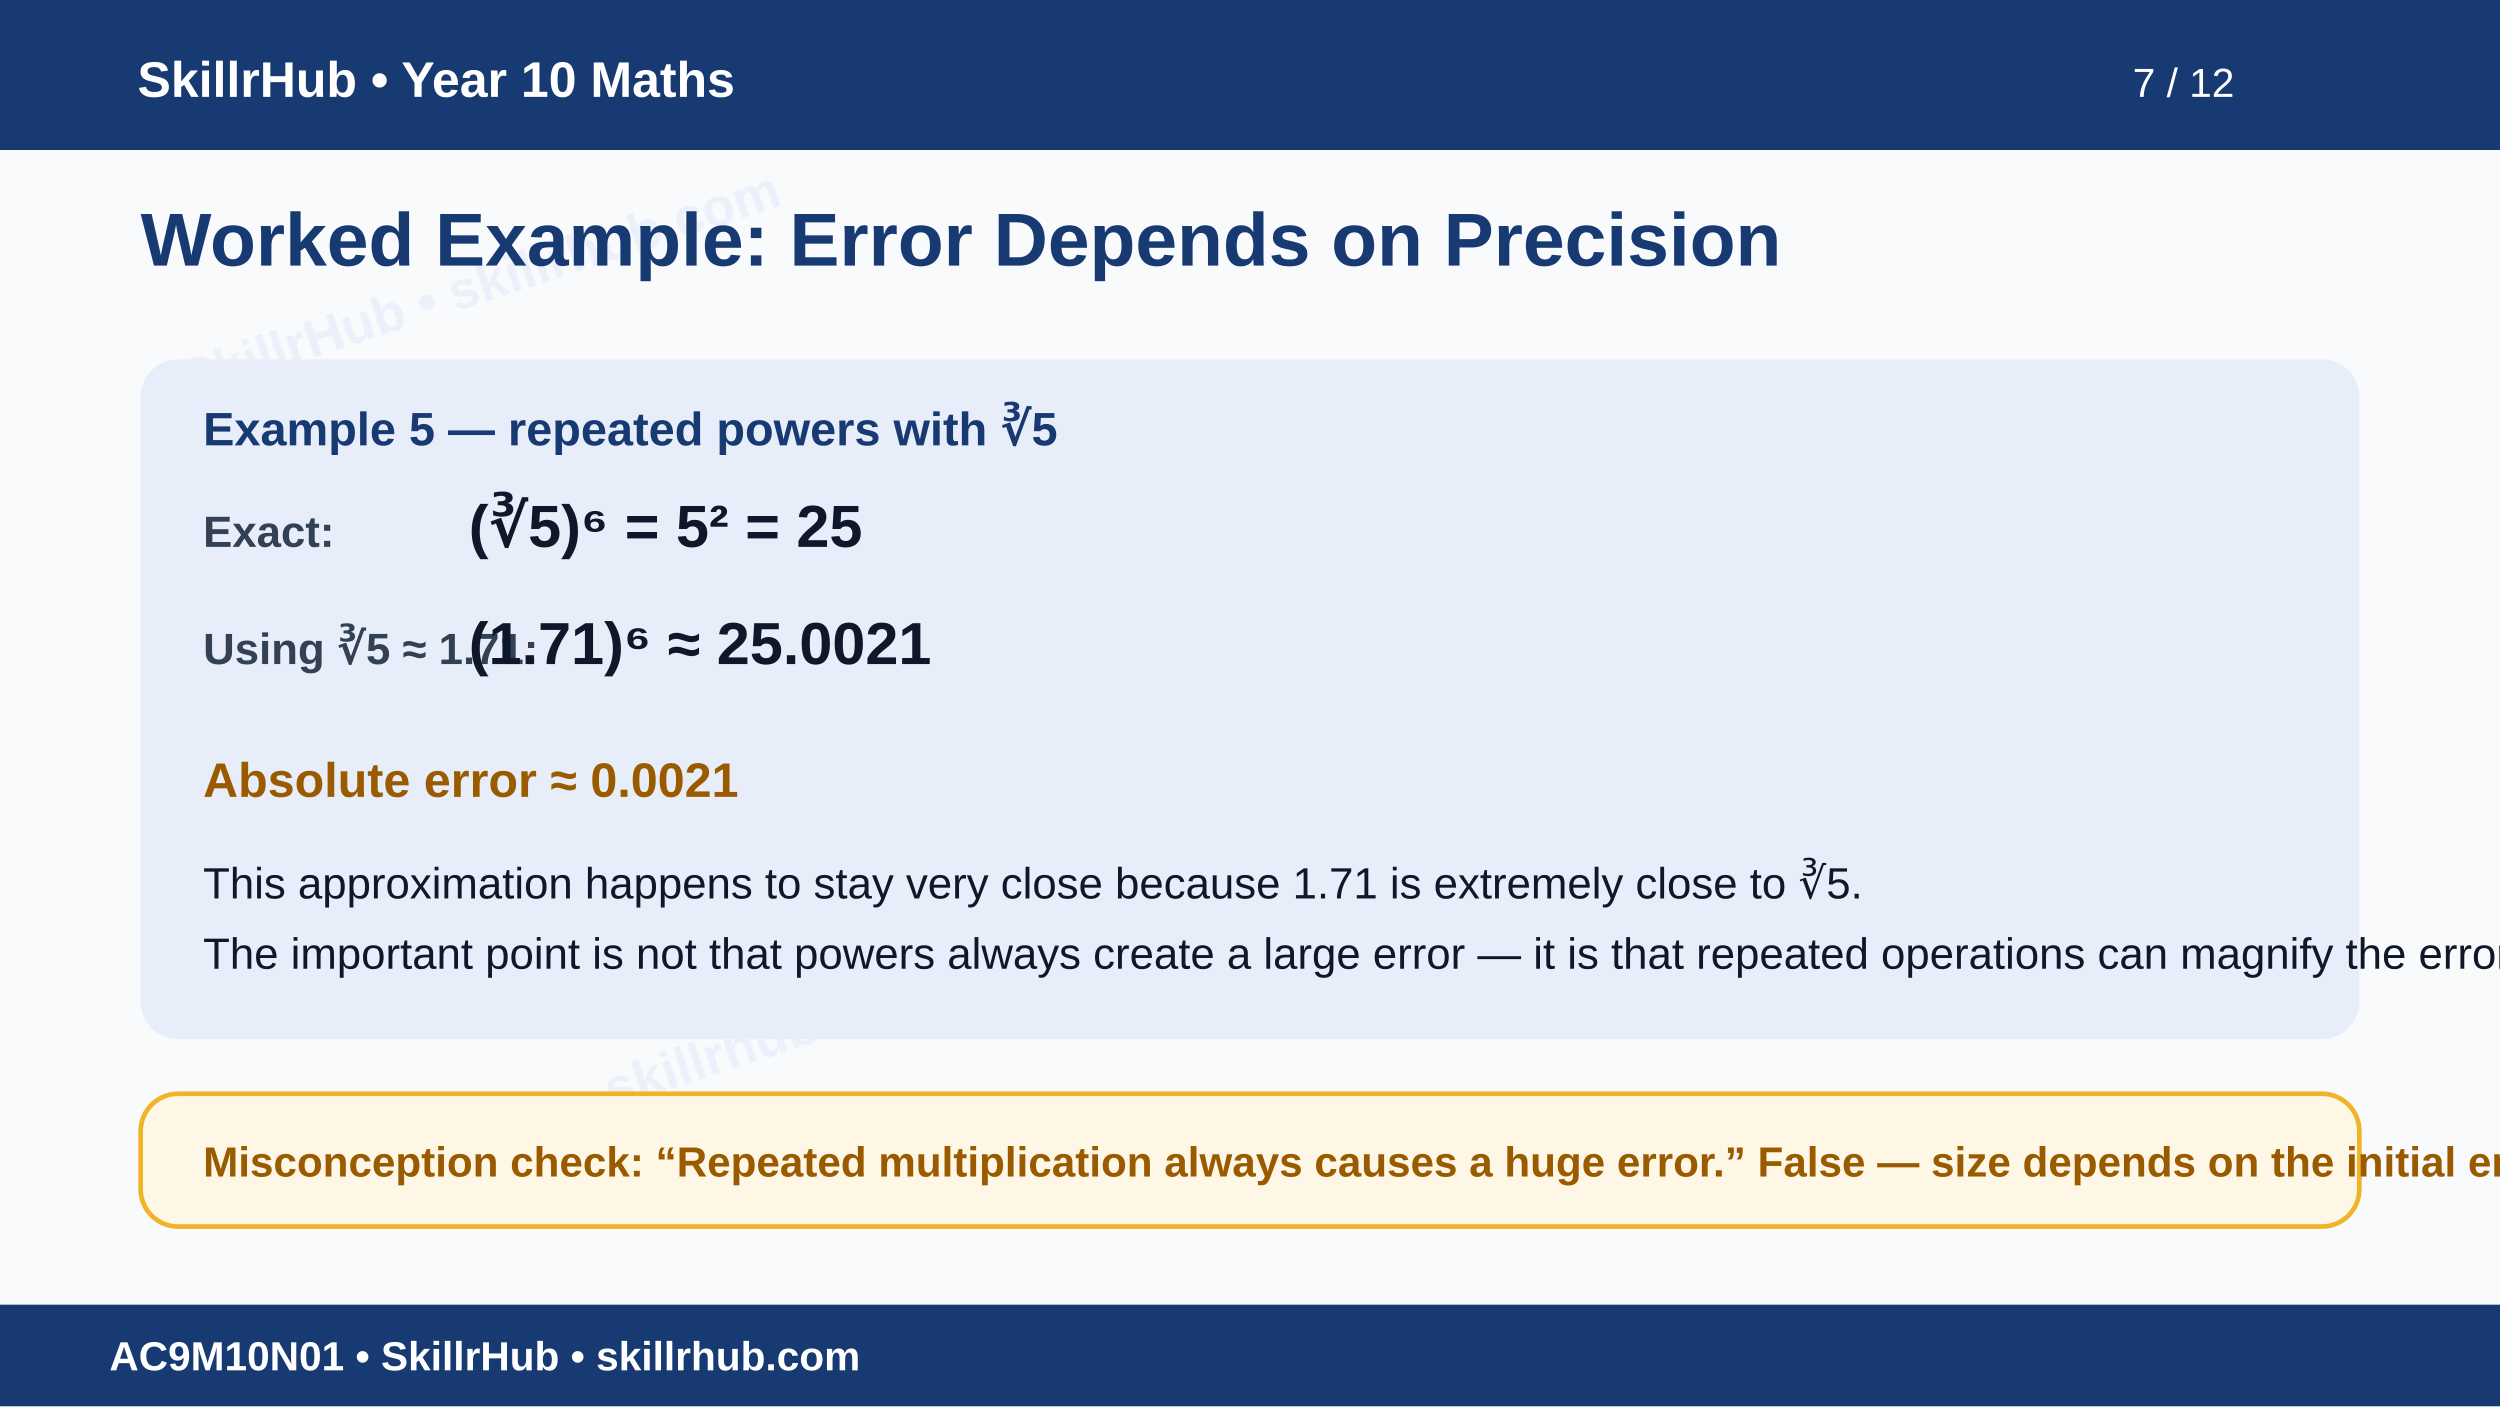
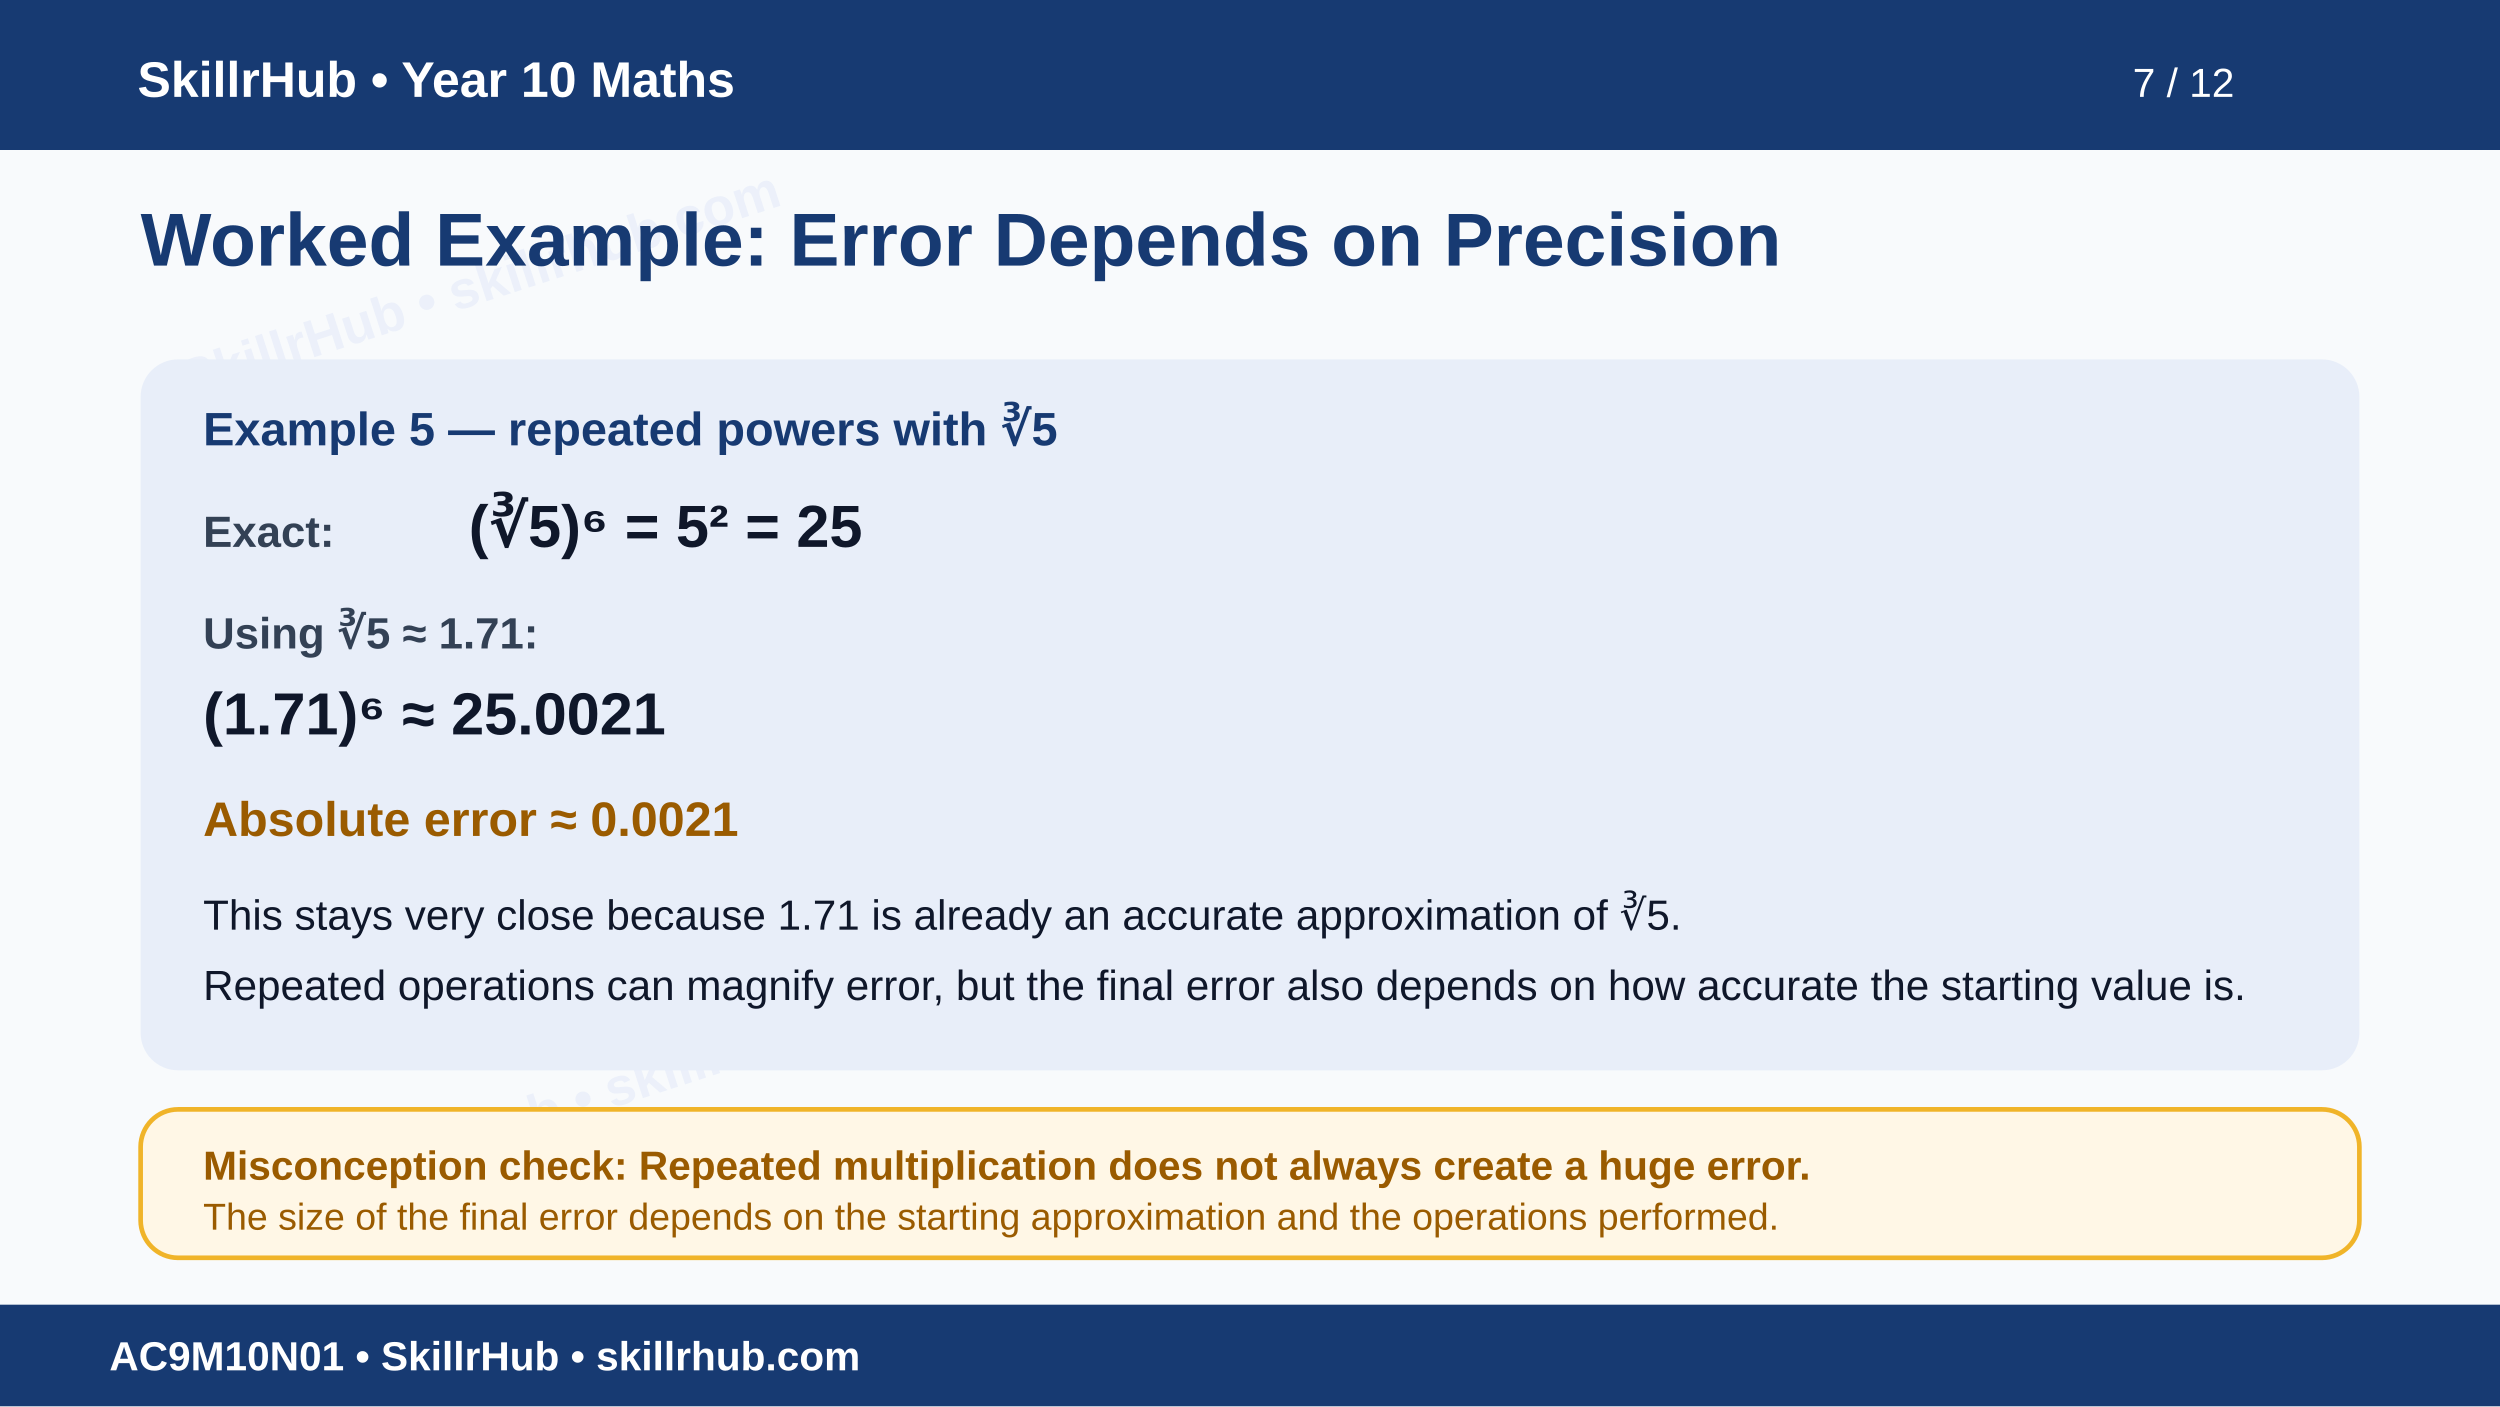
<svg xmlns="http://www.w3.org/2000/svg" width="1600" height="900" viewBox="0 0 1600 900" role="img" aria-labelledby="title desc">
  <rect width="1600" height="900" fill="#f8fafc" />
  <g opacity=".055" fill="#1d4ed8" font-family="Arial,Helvetica,sans-serif" font-size="34" font-weight="700">
    <text x="120" y="255" transform="rotate(-18 120 255)">SkillrHub • skillrhub.com</text>
    <text x="790" y="560" transform="rotate(-18 790 560)">SkillrHub • skillrhub.com</text>
    <text x="220" y="765" transform="rotate(-18 220 765)">SkillrHub • skillrhub.com</text>
  </g>
  <rect width="1600" height="96" fill="#173a72" />
  <text x="88" y="62" fill="#fff" font-family="Arial,Helvetica,sans-serif" font-size="32" font-weight="700">SkillrHub • Year 10 Maths</text>
  <text x="1430" y="62" text-anchor="end" fill="#fff" font-family="Arial,Helvetica,sans-serif" font-size="26">7 / 12</text>
  <text x="90" y="170" fill="#173a72" font-family="Arial,Helvetica,sans-serif" font-size="48" font-weight="700">Worked Example: Error Depends on Precision</text>
-   <rect x="90" y="230" width="1420" height="435" rx="24" fill="#e8eef9" />
+   <rect x="90" y="230" width="1420" height="455" rx="24" fill="#e8eef9" />
  <text x="130" y="285" fill="#173a72" font-family="Arial,Helvetica,sans-serif" font-size="30" font-weight="700">Example 5 — repeated powers with ∛5</text>
  <text x="130" y="350" fill="#334155" font-family="Arial,Helvetica,sans-serif" font-size="28" font-weight="700">Exact:</text>
  <text x="300" y="350" fill="#0f172a" font-family="Arial,Helvetica,sans-serif" font-size="38" font-weight="700">(∛5)⁶ = 5² = 25</text>
-   <text x="130" y="425" fill="#334155" font-family="Arial,Helvetica,sans-serif" font-size="28" font-weight="700">Using ∛5 ≈ 1.71:</text>
-   <text x="300" y="425" fill="#0f172a" font-family="Arial,Helvetica,sans-serif" font-size="38" font-weight="700">(1.71)⁶ ≈ 25.0021</text>
-   <text x="130" y="510" fill="#9a5b00" font-family="Arial,Helvetica,sans-serif" font-size="31" font-weight="700">Absolute error ≈ 0.0021</text>
-   <text x="130" y="575" fill="#0f172a" font-family="Arial,Helvetica,sans-serif" font-size="28">This approximation happens to stay very close because 1.71 is extremely close to ∛5.</text>
-   <text x="130" y="620" fill="#0f172a" font-family="Arial,Helvetica,sans-serif" font-size="28">The important point is not that powers always create a large error — it is that repeated operations can magnify the error you start with.</text>
-   <rect x="90" y="700" width="1420" height="85" rx="24" fill="#fff7e6" stroke="#f0b429" stroke-width="3" />
-   <text x="130" y="753" fill="#9a5b00" font-family="Arial,Helvetica,sans-serif" font-size="27" font-weight="700">Misconception check: “Repeated multiplication always causes a huge error.” False — size depends on the initial error and operation.</text>
+   <text x="130" y="415" fill="#334155" font-family="Arial,Helvetica,sans-serif" font-size="28" font-weight="700">Using ∛5 ≈ 1.71:</text>
+   <text x="130" y="470" fill="#0f172a" font-family="Arial,Helvetica,sans-serif" font-size="38" font-weight="700">(1.71)⁶ ≈ 25.0021</text>
+   <text x="130" y="535" fill="#9a5b00" font-family="Arial,Helvetica,sans-serif" font-size="31" font-weight="700">Absolute error ≈ 0.0021</text>
+   <text x="130" y="595" fill="#0f172a" font-family="Arial,Helvetica,sans-serif" font-size="27">This stays very close because 1.71 is already an accurate approximation of ∛5.</text>
+   <text x="130" y="640" fill="#0f172a" font-family="Arial,Helvetica,sans-serif" font-size="27">Repeated operations can magnify error, but the final error also depends on how accurate the starting value is.</text>
+   <rect x="90" y="710" width="1420" height="95" rx="24" fill="#fff7e6" stroke="#f0b429" stroke-width="3" />
+   <text x="130" y="755" fill="#9a5b00" font-family="Arial,Helvetica,sans-serif" font-size="26" font-weight="700">Misconception check: Repeated multiplication does not always create a huge error.</text>
+   <text x="130" y="787" fill="#9a5b00" font-family="Arial,Helvetica,sans-serif" font-size="24">The size of the final error depends on the starting approximation and the operations performed.</text>
  <rect y="835" width="1600" height="65" fill="#173a72" />
  <text x="70" y="877" fill="#fff" font-family="Arial,Helvetica,sans-serif" font-size="26" font-weight="700">AC9M10N01 • SkillrHub • skillrhub.com</text>
</svg>
